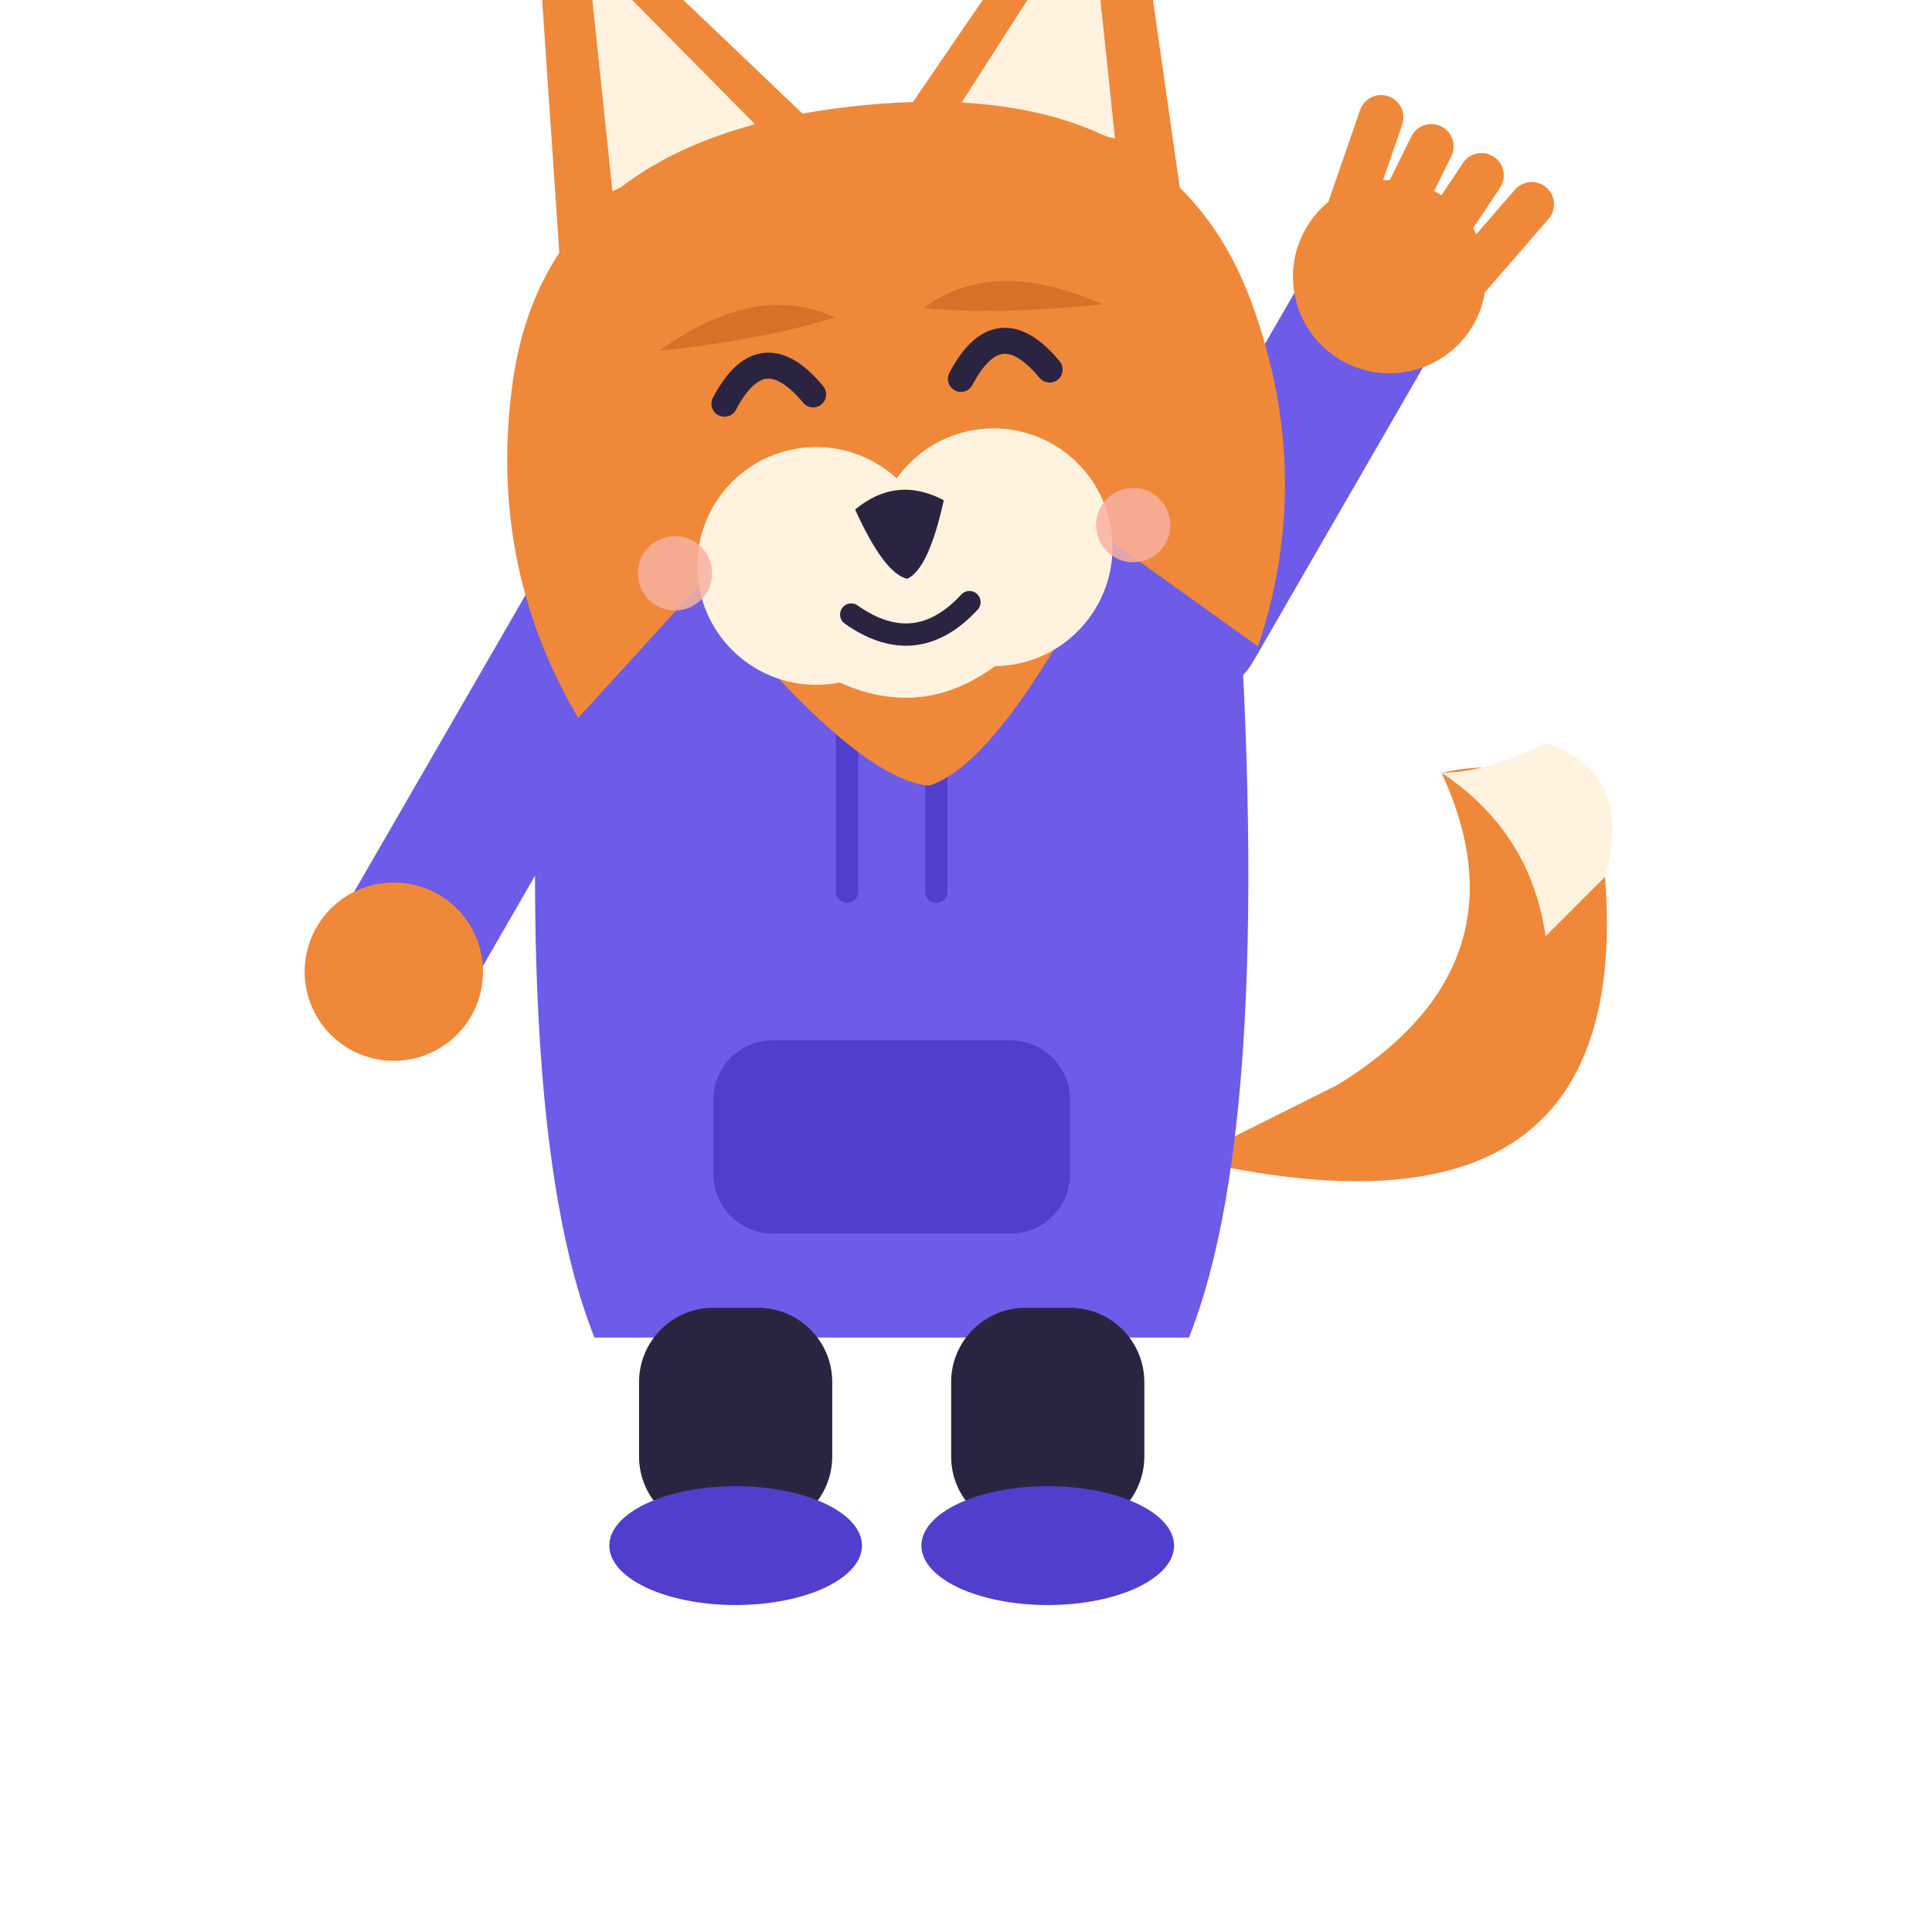
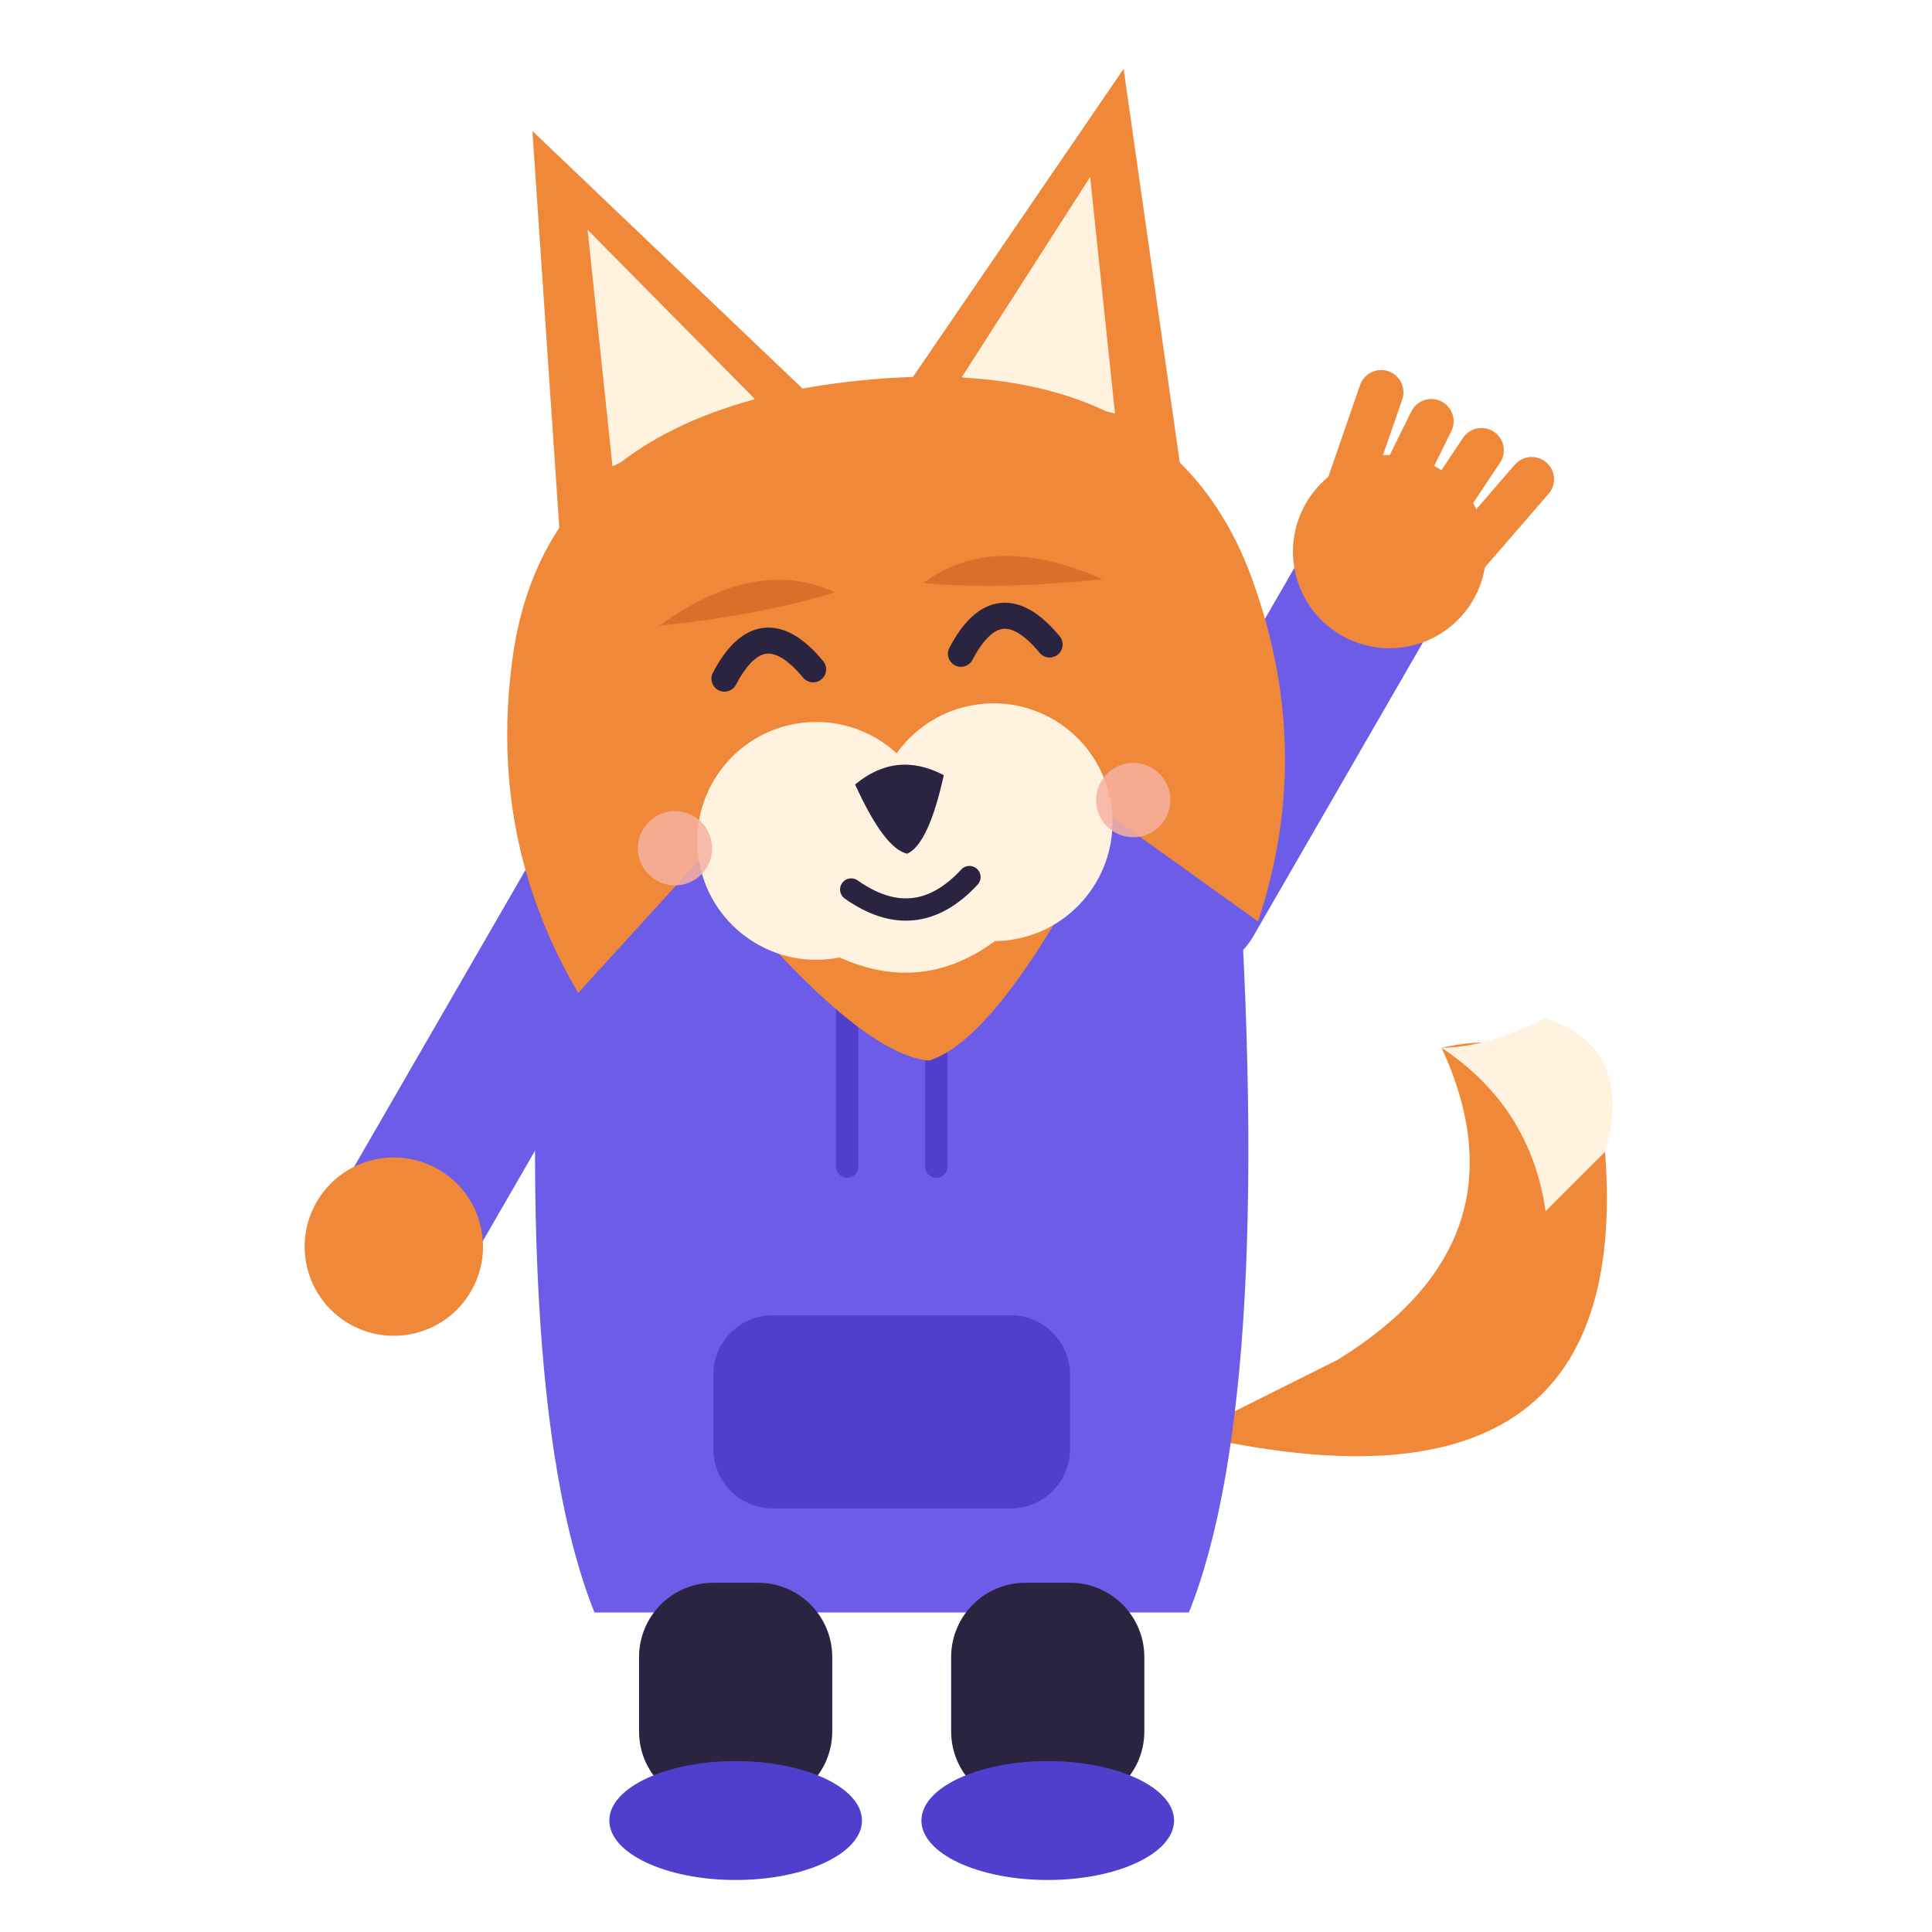
- <svg xmlns="http://www.w3.org/2000/svg" viewBox="0 0 260 260" width="260" height="260" role="img" aria-label="Maskotka Unfooly, poza: powitanie">
+ <svg xmlns="http://www.w3.org/2000/svg" viewBox="0 -37 260 260" width="260" height="260" role="img" aria-label="Maskotka Unfooly, poza: powitanie">
  <g transform="translate(120,60)">
    <path d="M40,96 Q100,110 96,58 Q92,40 74,44 Q86,70 60,86 Z" fill="#F0883A" />
    <path d="M96,58 Q100,44 88,40 Q80,44 74,44 Q86,52 88,66 Z" fill="#FFF3E0" />
    <path d="M-46,10 Q-52,90 -40,120 L40,120 Q52,90 46,10 Q0,-6 -46,10 Z" fill="#6C5CE7" />
    <path d="M-22,10 Q0,40 22,10 Q0,2 -22,10 Z" fill="#4F3FCC" />
    <rect x="-24" y="80" width="48" height="26" rx="8" fill="#4F3FCC" />
    <line x1="-6" y1="26" x2="-6" y2="60" stroke="#4F3FCC" stroke-width="3" stroke-linecap="round" />
    <line x1="6" y1="26" x2="6" y2="60" stroke="#4F3FCC" stroke-width="3" stroke-linecap="round" />
    <rect x="-34" y="116" width="26" height="30" rx="10" fill="#2B2440" />
    <rect x="8" y="116" width="26" height="30" rx="10" fill="#2B2440" />
    <ellipse cx="-21" cy="148" rx="17" ry="8" fill="#4F3FCC" />
    <ellipse cx="21" cy="148" rx="17" ry="8" fill="#4F3FCC" />
    <g transform="translate(-40,24) rotate(30)">
      <path d="M0,0 L0,54" stroke="#6C5CE7" stroke-width="20" stroke-linecap="round" />
      <circle cx="0" cy="54" r="12" fill="#F0883A" />
    </g>
    <g transform="translate(40,24) rotate(-150)">
      <path d="M0,0 L0,54" stroke="#6C5CE7" stroke-width="20" stroke-linecap="round" />
      <circle cx="0" cy="54" r="13" fill="#F0883A" />
      <line x1="-9" y1="58" x2="-11.7" y2="72" stroke="#F0883A" stroke-width="6" stroke-linecap="round" />
      <line x1="-3" y1="58" x2="-3.9" y2="72" stroke="#F0883A" stroke-width="6" stroke-linecap="round" />
      <line x1="3" y1="58" x2="3.9" y2="72" stroke="#F0883A" stroke-width="6" stroke-linecap="round" />
      <line x1="9" y1="58" x2="11.7" y2="72" stroke="#F0883A" stroke-width="6" stroke-linecap="round" />
    </g>
    <g transform="translate(0,-2)">
      <g transform="rotate(-6)">
        <path d="M-42,-28 L-40,-82 L-6,-42 Z" fill="#F0883A" />
        <path d="M-34,-36 L-34,-68 L-14,-43 Z" fill="#FFF3E0" />
        <path d="M42,-28 L40,-82 L6,-42 Z" fill="#F0883A" />
        <path d="M34,-36 L34,-68 L14,-43 Z" fill="#FFF3E0" />
        <path d="M0,-44 Q42,-44 50,-12 Q56,12 46,34 L28,18 Q10,46 0,48 Q-10,46 -28,18 L-46,34 Q-56,12 -50,-12 Q-42,-44 0,-44 Z" fill="#F0883A" />
        <circle cx="-12" cy="17" r="16" fill="#FFF3E0" />
        <circle cx="12" cy="17" r="16" fill="#FFF3E0" />
        <path d="M-24,20 Q0,52 24,20 Z" fill="#FFF3E0" />
        <circle cx="-31" cy="16" r="5" fill="#F7B2A0" opacity="0.85" />
        <circle cx="31" cy="16" r="5" fill="#F7B2A0" opacity="0.85" />
        <path d="M-30,-14 Q-16,-22 -6,-16 Q-16,-14 -30,-14 Z" fill="#D8702A" />
        <path d="M30,-14 Q16,-22 6,-16 Q16,-14 30,-14 Z" fill="#D8702A" />
        <path d="M-22,-6 Q-16,-15 -10,-6" stroke="#2B2440" stroke-width="3.5" fill="none" stroke-linecap="round" />
        <path d="M10,-6 Q16,-15 22,-6" stroke="#2B2440" stroke-width="3.5" fill="none" stroke-linecap="round" />
        <path d="M-6,10 Q0,6 6,10 Q3,19 0,20 Q-3,19 -6,10 Z" fill="#2B2440" />
        <path d="M-8,24 Q0,31 8,24" stroke="#2B2440" stroke-width="3" fill="none" stroke-linecap="round" />
      </g>
    </g>
  </g>
</svg>
